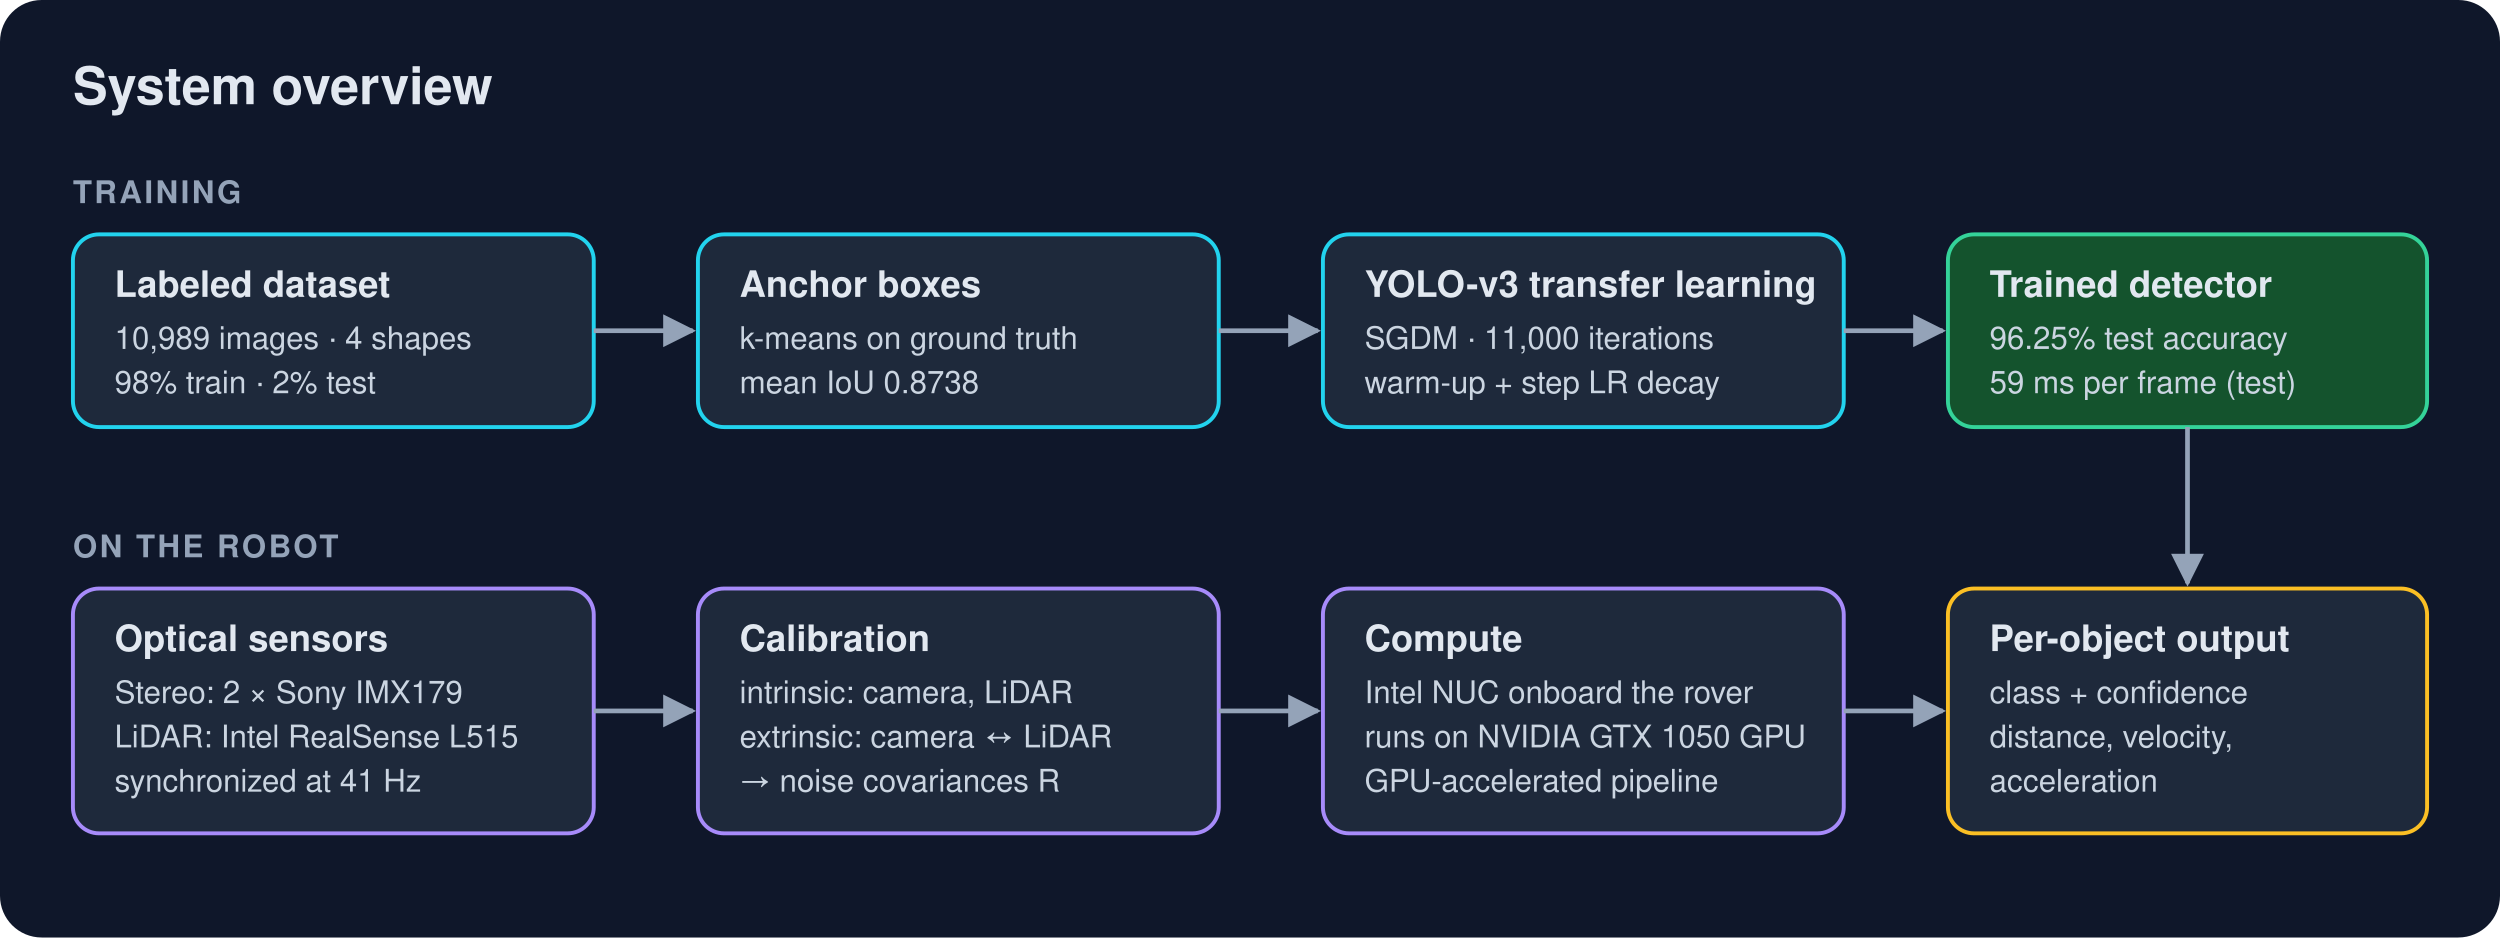
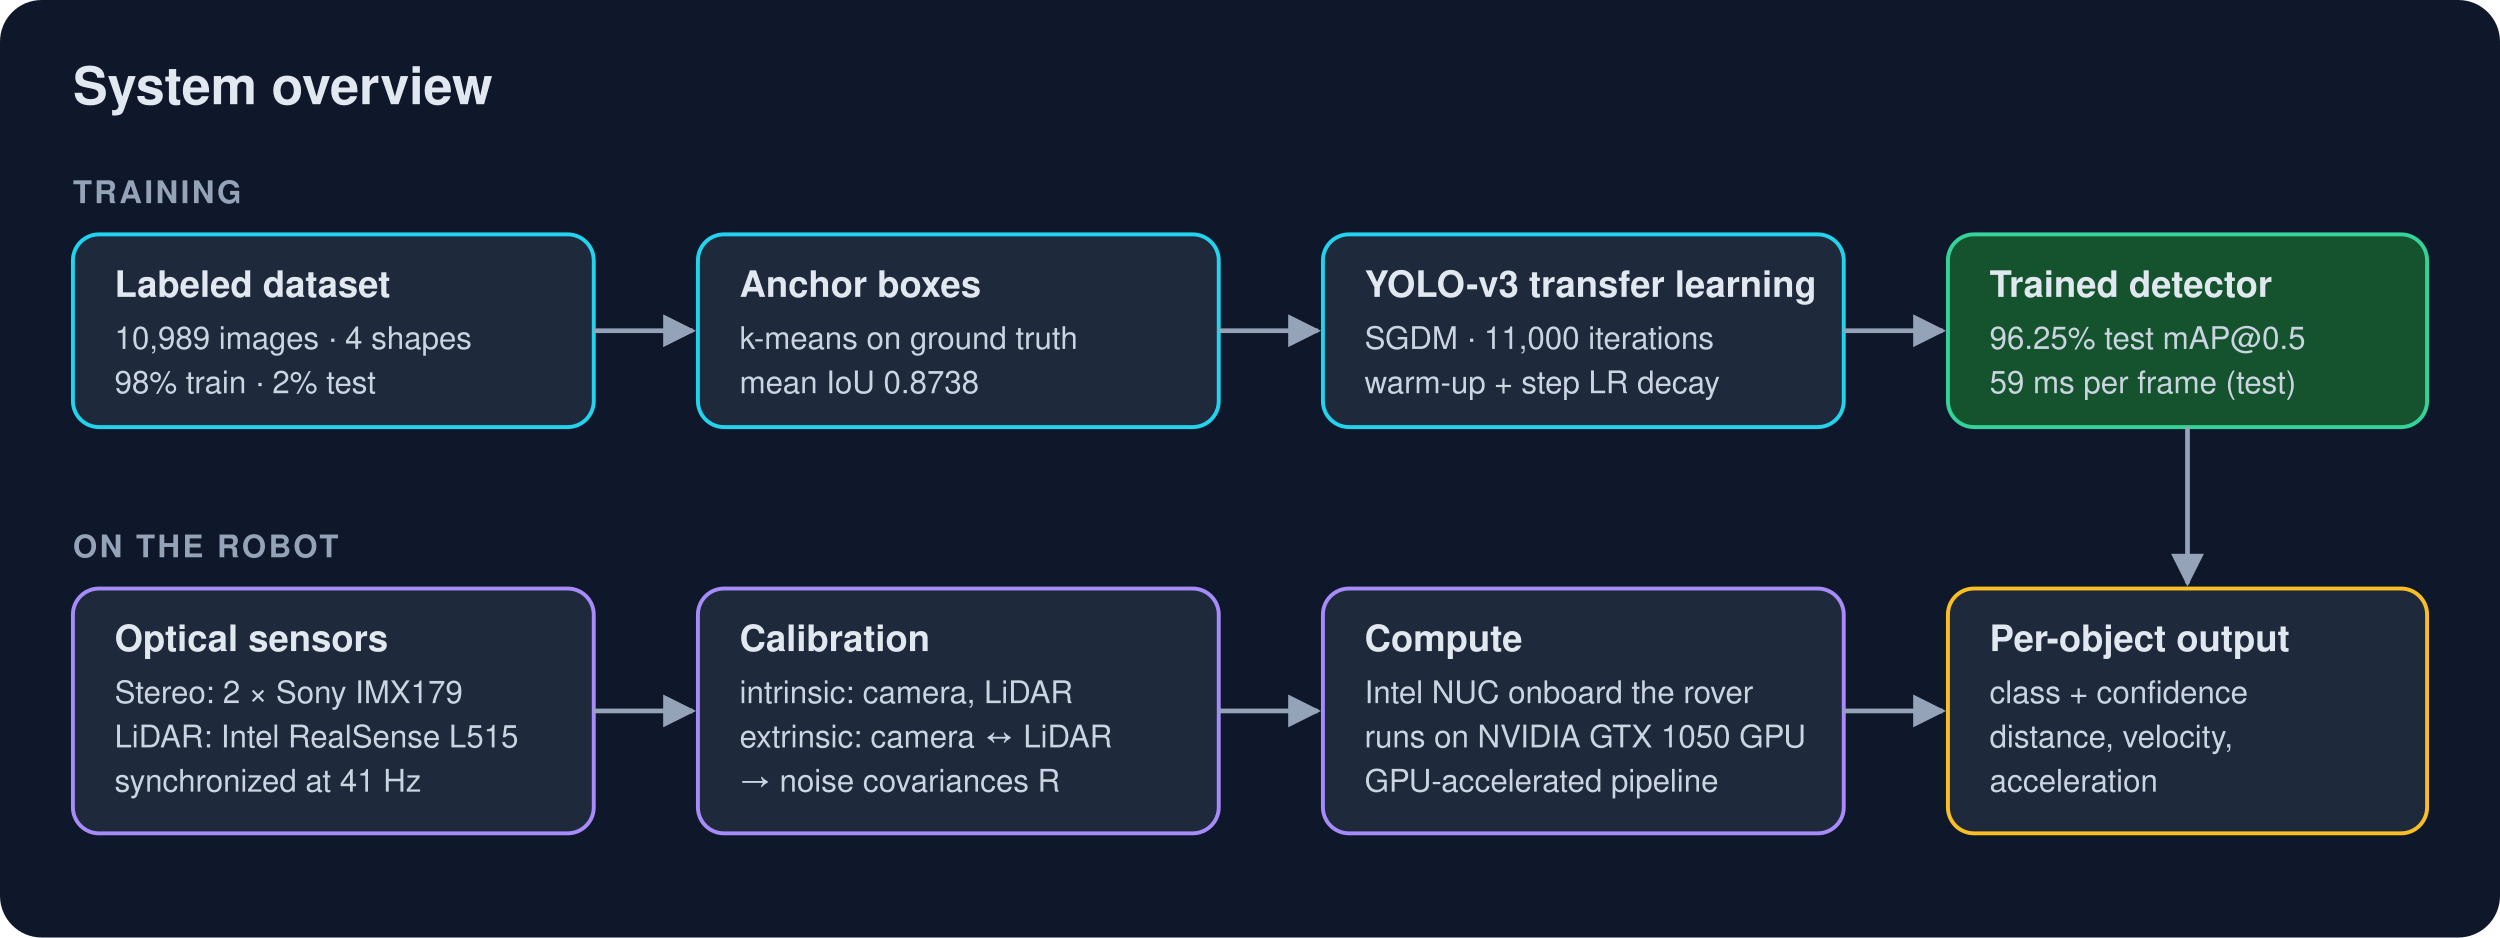
<svg xmlns="http://www.w3.org/2000/svg" viewBox="0 0 960 360" width="960" height="360" role="img" aria-labelledby="t d">
  <defs>
    <marker id="a" viewBox="0 0 10 10" refX="9" refY="5" markerWidth="7" markerHeight="7" orient="auto">
      <path d="M0 0L10 5L0 10z" fill="#94a3b8" />
    </marker>
    <style>
      text{font-family:-apple-system,"Segoe UI",Helvetica,Arial,sans-serif;fill:#e2e8f0}
      .h{font-size:20px;font-weight:600}
      .k{font-size:12px;font-weight:600;letter-spacing:.08em;fill:#94a3b8}
      .b{font-size:14px;font-weight:600}
      .l{font-size:12px;fill:#cbd5e1}
      .ln{stroke:#94a3b8;stroke-width:1.8;fill:none;marker-end:url(#a)}
      .c{fill:#1e293b}
    </style>
  </defs>
  <rect width="960" height="360" rx="16" fill="#0f172a" />
  <text x="28" y="40" class="h">System overview</text>
  <text x="28" y="78" class="k">TRAINING</text>
  <rect x="28" y="90" width="200" height="74" rx="10" class="c" stroke="#22d3ee" stroke-width="1.5" />
  <text x="44" y="114" class="b">Labeled dataset</text>
  <text x="44" y="134" class="l">10,989 images · 4 shapes</text>
  <text x="44" y="151" class="l">98% train · 2% test</text>
  <rect x="268" y="90" width="200" height="74" rx="10" class="c" stroke="#22d3ee" stroke-width="1.5" />
  <text x="284" y="114" class="b">Anchor boxes</text>
  <text x="284" y="134" class="l">k-means on ground truth</text>
  <text x="284" y="151" class="l">mean IoU 0.8738</text>
  <rect x="508" y="90" width="200" height="74" rx="10" class="c" stroke="#22d3ee" stroke-width="1.5" />
  <text x="524" y="114" class="b">YOLO-v3 transfer learning</text>
  <text x="524" y="134" class="l">SGDM · 11,000 iterations</text>
  <text x="524" y="151" class="l">warm-up + step LR decay</text>
  <rect x="748" y="90" width="184" height="74" rx="10" fill="#14532d" stroke="#34d399" stroke-width="1.5" />
  <text x="764" y="114" class="b">Trained detector</text>
-   <text x="764" y="134" class="l">96.25% test accuracy</text>
+   <text x="764" y="134" class="l">96.25% test mAP@0.5</text>
  <text x="764" y="151" class="l">59 ms per frame (test)</text>
  <path class="ln" d="M228 127H266" />
  <path class="ln" d="M468 127H506" />
  <path class="ln" d="M708 127H746" />
  <text x="28" y="214" class="k">ON THE ROBOT</text>
  <rect x="28" y="226" width="200" height="94" rx="10" class="c" stroke="#a78bfa" stroke-width="1.5" />
  <text x="44" y="250" class="b">Optical sensors</text>
  <text x="44" y="270" class="l">Stereo: 2 × Sony IMX179</text>
  <text x="44" y="287" class="l">LiDAR: Intel RealSense L515</text>
  <text x="44" y="304" class="l">synchronized at 41 Hz</text>
  <rect x="268" y="226" width="200" height="94" rx="10" class="c" stroke="#a78bfa" stroke-width="1.5" />
  <text x="284" y="250" class="b">Calibration</text>
  <text x="284" y="270" class="l">intrinsic: camera, LiDAR</text>
  <text x="284" y="287" class="l">extrinsic: camera ↔ LiDAR</text>
  <text x="284" y="304" class="l">→ noise covariances R</text>
  <rect x="508" y="226" width="200" height="94" rx="10" class="c" stroke="#a78bfa" stroke-width="1.5" />
  <text x="524" y="250" class="b">Compute</text>
  <text x="524" y="270" class="l">Intel NUC onboard the rover</text>
  <text x="524" y="287" class="l">runs on NVIDIA GTX 1050 GPU</text>
  <text x="524" y="304" class="l">GPU-accelerated pipeline</text>
  <rect x="748" y="226" width="184" height="94" rx="10" fill="#1e293b" stroke="#fbbf24" stroke-width="1.5" />
  <text x="764" y="250" class="b">Per-object output</text>
  <text x="764" y="270" class="l">class + confidence</text>
  <text x="764" y="287" class="l">distance, velocity,</text>
  <text x="764" y="304" class="l">acceleration</text>
  <path class="ln" d="M228 273H266" />
  <path class="ln" d="M468 273H506" />
  <path class="ln" d="M708 273H746" />
  <path class="ln" d="M840 164V224" />
</svg>
